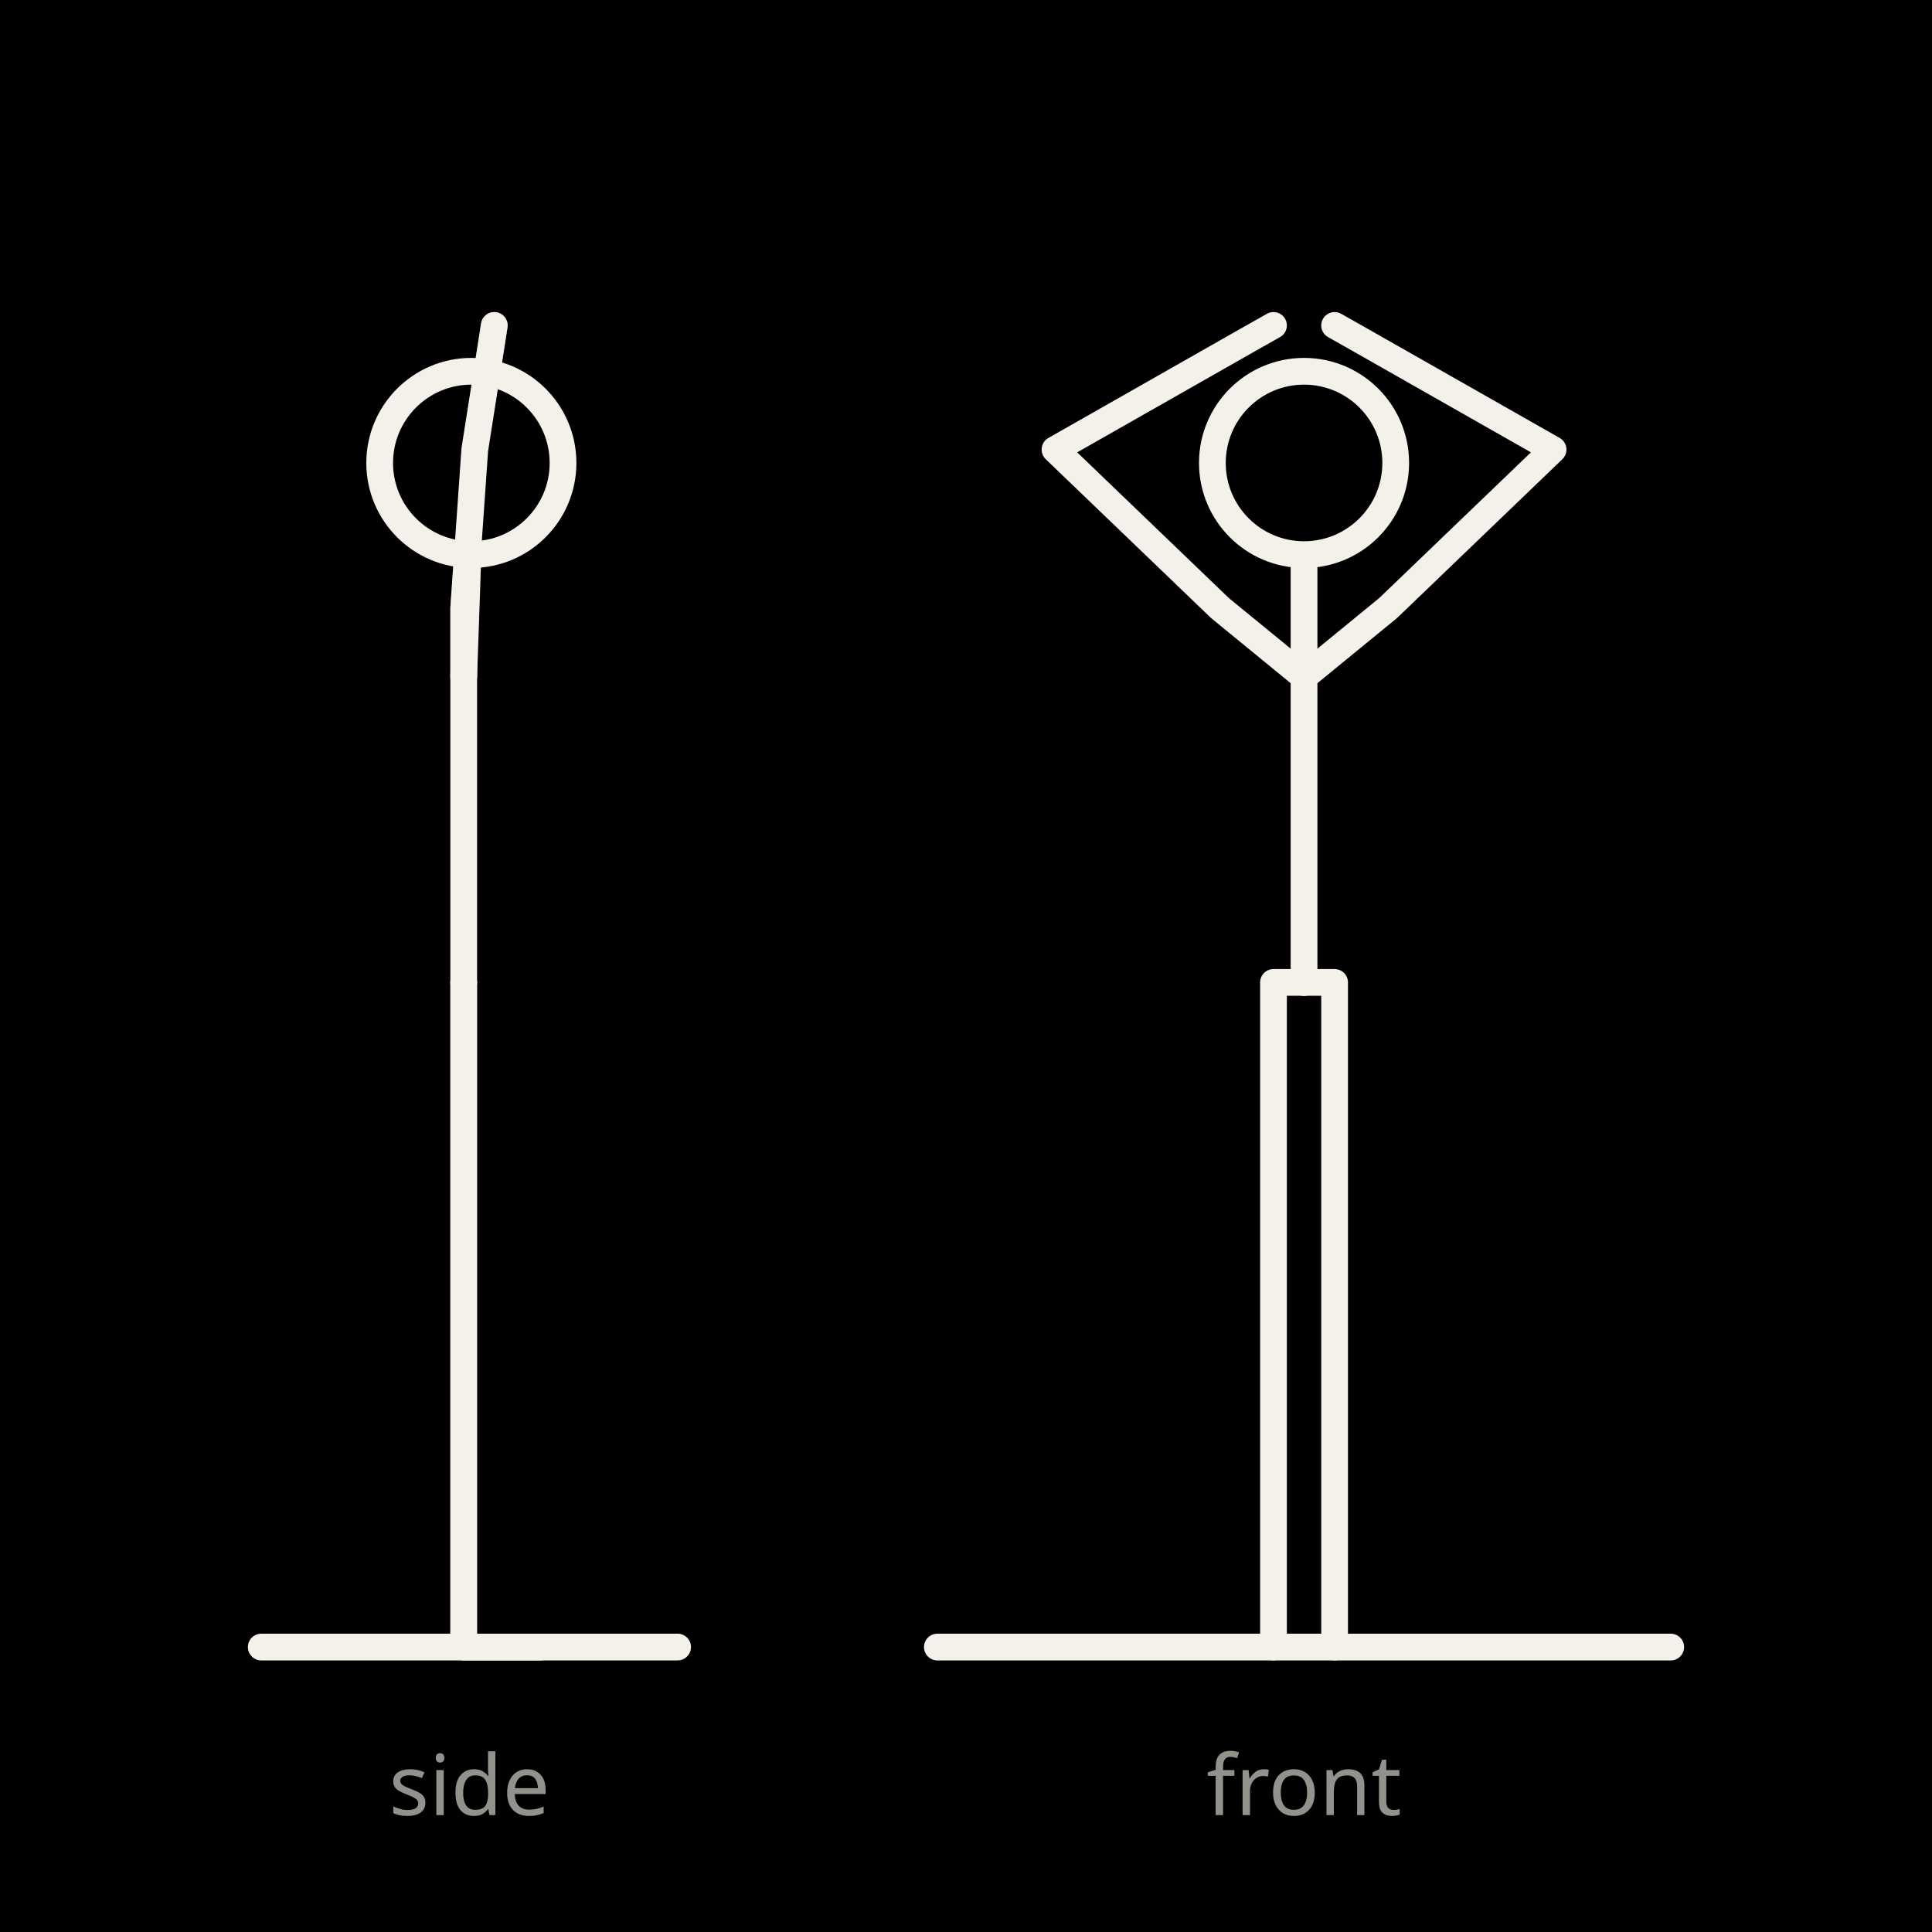
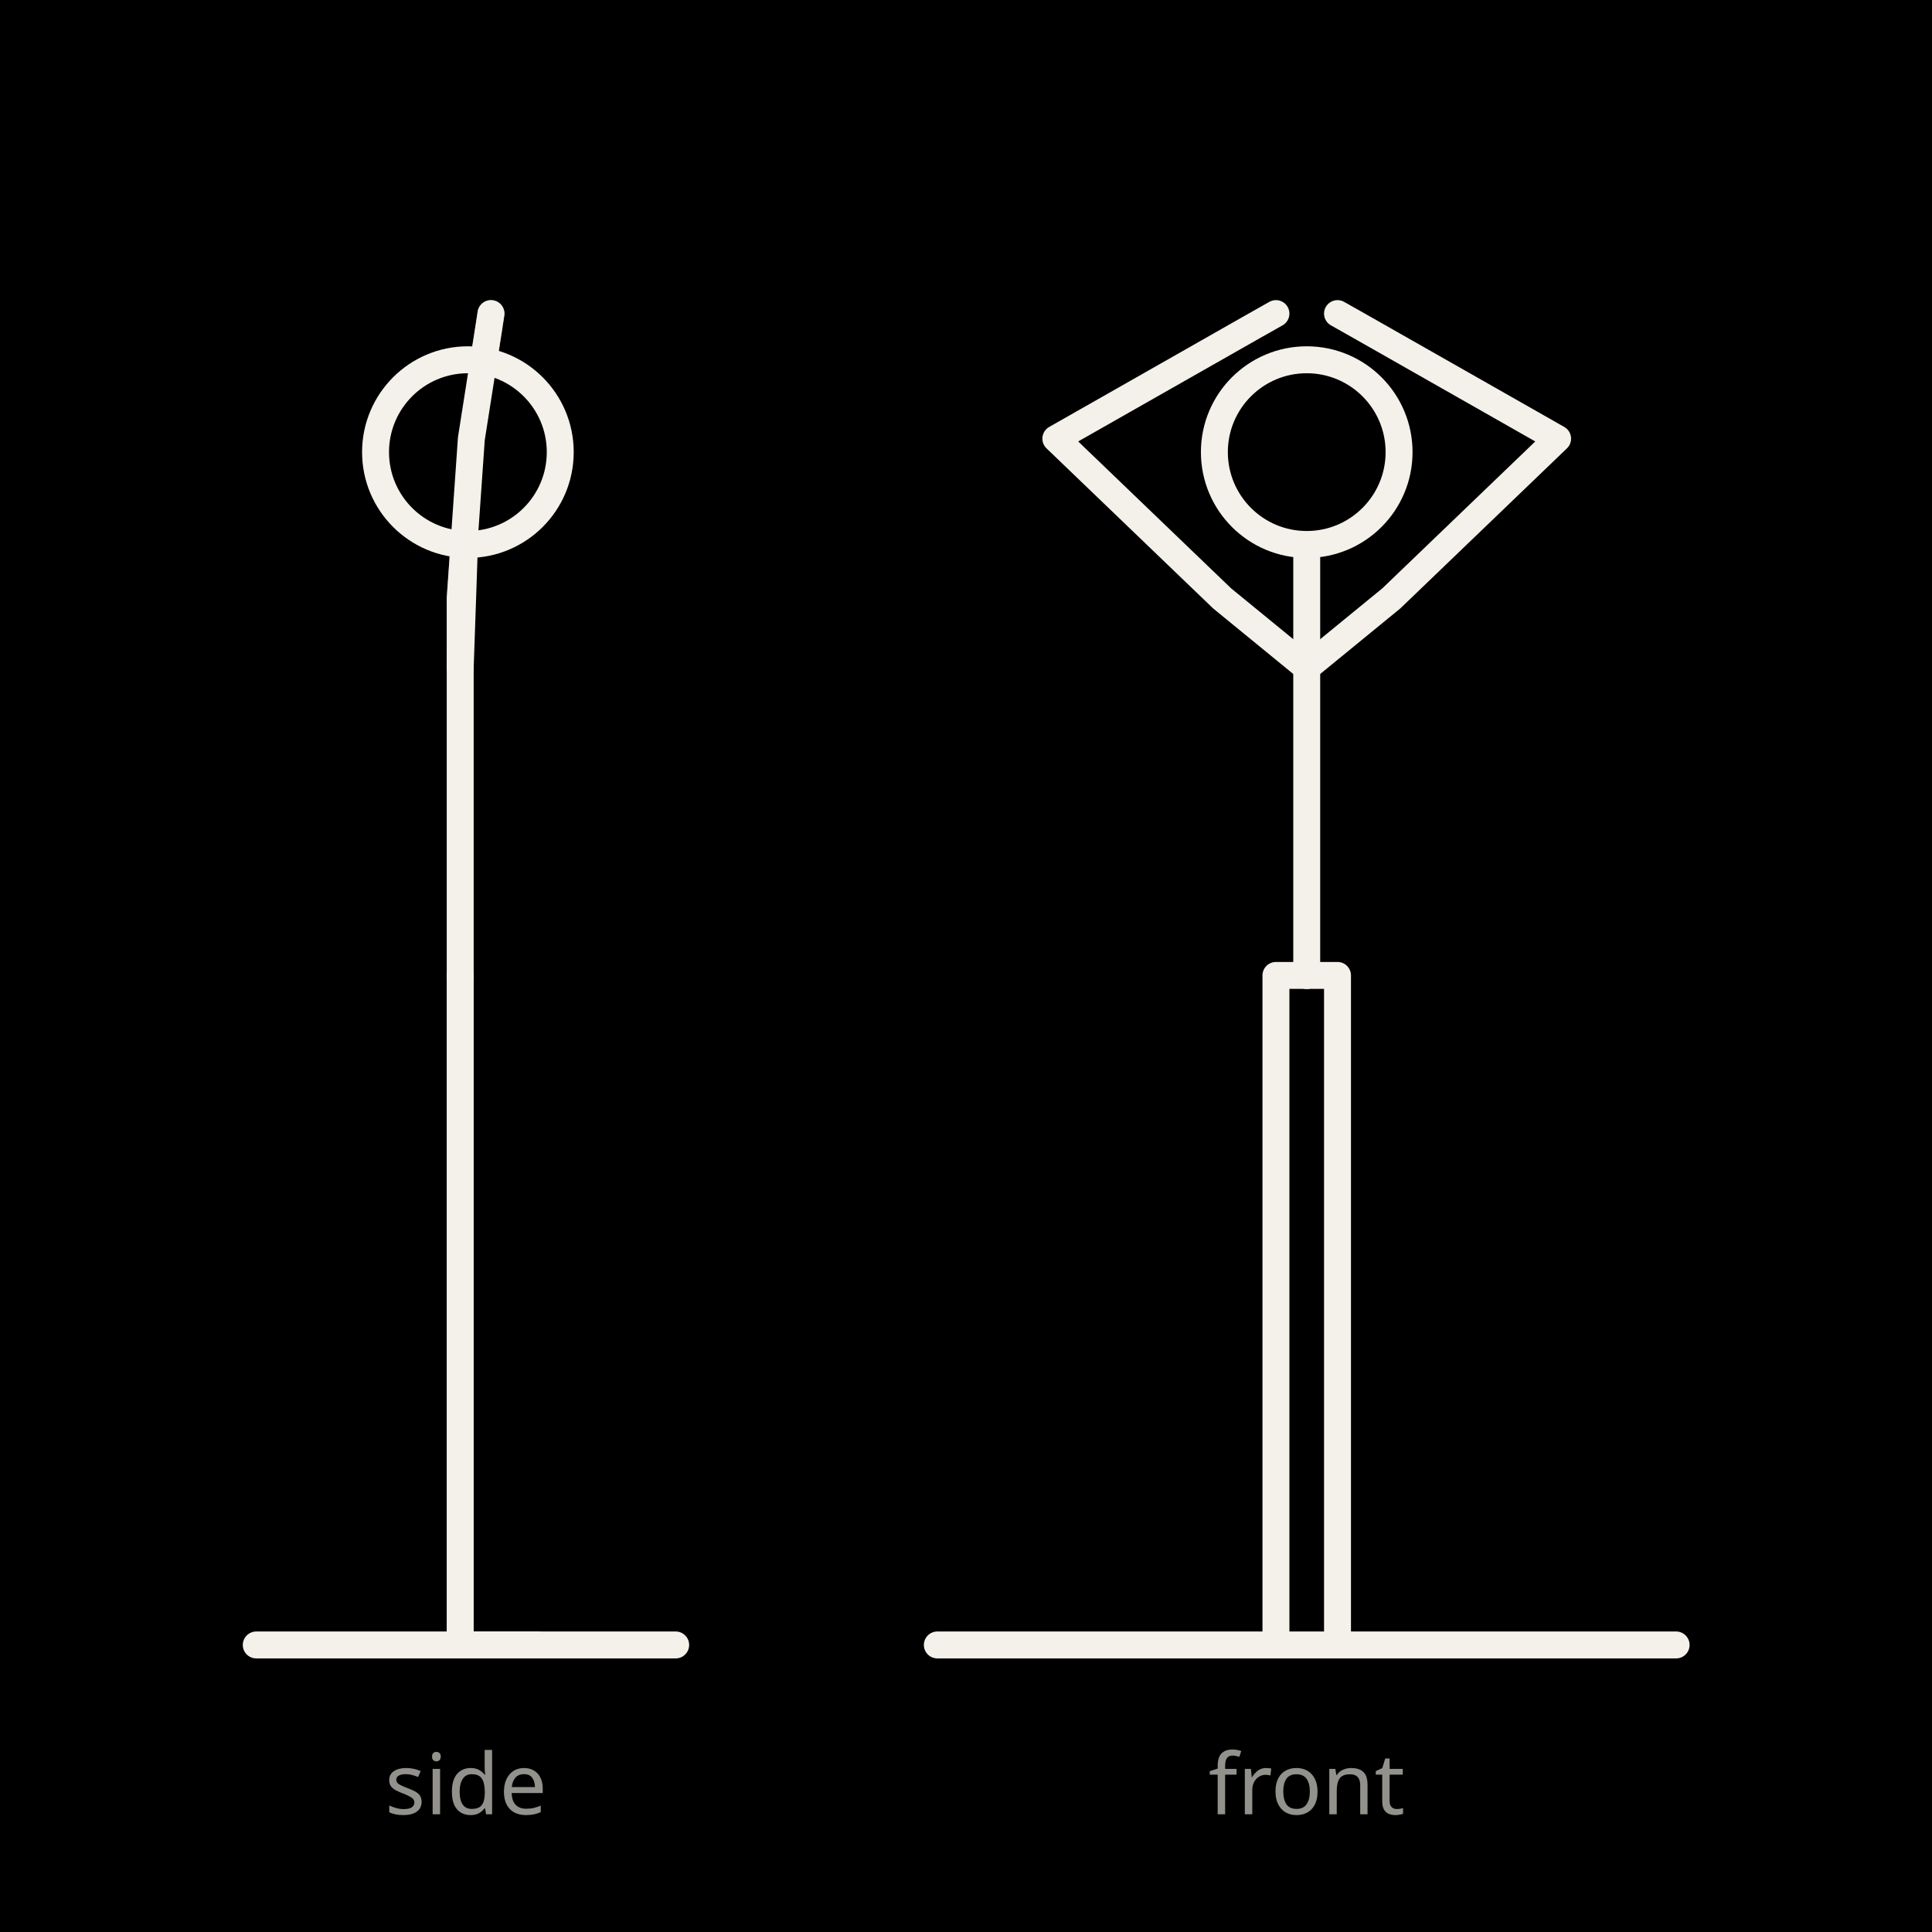
- <svg xmlns="http://www.w3.org/2000/svg" viewBox="-121.4 -431.2 505.8 505.8" role="img" aria-label="Overhead Stretch">
-   <rect x="-121.4" y="-431.2" width="505.8" height="505.8" style="fill:var(--doodle-backdrop, #000)" />
+ <svg xmlns="http://www.w3.org/2000/svg" viewBox="-119.6 -427.5 502.1 502.1" role="img" aria-label="Overhead Stretch">
+   <rect x="-119.6" y="-427.5" width="502.1" height="502.1" style="fill:var(--doodle-backdrop, #000)" />
  <g fill="none" style="stroke:var(--doodle-ink, #f4f1ea)" stroke-width="7" stroke-linecap="round" stroke-linejoin="round">
    <line x1="-53" y1="0" x2="56" y2="0" />
    <polyline points="0,-174 0,-174 0,-86 0,0 20,0" opacity="0.5">
      <animate attributeName="points" values="0,-174 0,-174 0,-86 0,0 20,0;0,-174 0,-174 0,-86 0,0 20,0;0,-174 0,-174 0,-86 0,0 20,0;0,-174 0,-174 0,-86 0,0 20,0;0,-174 0,-174 0,-86 0,0 20,0;0,-174 0,-174 0,-86 0,0 20,0;0,-174 0,-174 0,-86 0,0 20,0;0,-174 0,-174 0,-86 0,0 20,0;0,-174 0,-174 0,-86 0,0 20,0;0,-174 0,-174 0,-86 0,0 20,0;0,-174 0,-174 0,-86 0,0 20,0;0,-174 0,-174 0,-86 0,0 20,0;0,-174 0,-174 0,-86 0,0 20,0;0,-174 0,-174 0,-86 0,0 20,0;0,-174 0,-174 0,-86 0,0 20,0;0,-174 0,-174 0,-86 0,0 20,0;0,-174 0,-174 0,-86 0,0 20,0;0,-174 0,-174 0,-86 0,0 20,0;0,-174 0,-174 0,-86 0,0 20,0;0,-174 0,-174 0,-86 0,0 20,0;0,-174 0,-174 0,-86 0,0 20,0;0,-174 0,-174 0,-86 0,0 20,0;0,-174 0,-174 0,-86 0,0 20,0;0,-174 0,-174 0,-86 0,0 20,0;0,-174 0,-174 0,-86 0,0 20,0;0,-174 0,-174 0,-86 0,0 20,0;0,-174 0,-174 0,-86 0,0 20,0;0,-174 0,-174 0,-86 0,0 20,0;0,-174 0,-174 0,-86 0,0 20,0;0,-174 0,-174 0,-86 0,0 20,0;0,-174 0,-174 0,-86 0,0 20,0" dur="4.9s" repeatCount="indefinite" calcMode="linear" keyTimes="0;0.102;0.122;0.143;0.163;0.184;0.204;0.225;0.245;0.265;0.286;0.306;0.327;0.347;0.367;0.388;0.714;0.735;0.755;0.775;0.796;0.816;0.837;0.857;0.878;0.898;0.918;0.939;0.959;0.98;1" />
    </polyline>
    <polyline points="0,-254 0,-272 2.9,-313.5 7.4,-342.1 8,-346" opacity="0.5">
-       <animate attributeName="points" values="0,-254 0,-272 2.9,-313.5 7.4,-342.1 8,-346;0,-254 0,-272 2.9,-313.5 7.4,-342.1 8,-346;0,-254 0,-272 2.9,-313.9 7.3,-343.1 7.9,-347.1;0,-254 0,-272 2.8,-314.9 7.1,-346 7.7,-350.2;0,-254 0,-272 2.6,-316.4 6.8,-350.5 7.3,-355.2;0,-254 0,-272 2.4,-318.4 6.3,-356.2 6.8,-361.4;0,-254 0,-272 2.2,-320.7 5.7,-362.5 6.2,-368.3;0,-254 0,-272 1.9,-322.9 4.9,-368.9 5.4,-375.2;0,-254 0,-272 1.5,-325.1 4.1,-374.7 4.5,-381.6;0,-254 0,-272 1.2,-326.9 3.2,-379.7 3.5,-387;0,-254 0,-272 0.9,-328.4 2.4,-383.5 2.6,-391.1;0,-254 0,-272 0.6,-329.6 1.6,-386.1 1.7,-393.9;0,-254 0,-272 0.3,-330.3 0.9,-387.8 1,-395.7;0,-254 0,-272 0.2,-330.8 0.4,-388.7 0.5,-396.6;0,-254 0,-272 0,-331.1 0.1,-389 0.1,-397;0,-254 0,-272 0,-331.2 0,-389.2 0,-397.2;0,-254 0,-272 0,-331.2 0,-389.2 0,-397.2;0,-254 0,-272 0,-331.1 0.1,-389 0.1,-397;0,-254 0,-272 0.2,-330.8 0.4,-388.7 0.5,-396.6;0,-254 0,-272 0.3,-330.3 0.9,-387.8 1,-395.7;0,-254 0,-272 0.6,-329.6 1.6,-386.1 1.7,-393.9;0,-254 0,-272 0.9,-328.4 2.4,-383.5 2.6,-391.1;0,-254 0,-272 1.2,-326.9 3.2,-379.7 3.5,-387;0,-254 0,-272 1.5,-325.1 4.1,-374.7 4.5,-381.6;0,-254 0,-272 1.9,-322.9 4.9,-368.9 5.4,-375.2;0,-254 0,-272 2.2,-320.7 5.7,-362.5 6.2,-368.3;0,-254 0,-272 2.4,-318.4 6.3,-356.2 6.8,-361.4;0,-254 0,-272 2.6,-316.4 6.8,-350.5 7.3,-355.2;0,-254 0,-272 2.8,-314.9 7.1,-346 7.7,-350.2;0,-254 0,-272 2.9,-313.9 7.3,-343.1 7.9,-347.1;0,-254 0,-272 2.9,-313.5 7.4,-342.1 8,-346" dur="4.9s" repeatCount="indefinite" calcMode="linear" keyTimes="0;0.102;0.122;0.143;0.163;0.184;0.204;0.225;0.245;0.265;0.286;0.306;0.327;0.347;0.367;0.388;0.714;0.735;0.755;0.775;0.796;0.816;0.837;0.857;0.878;0.898;0.918;0.939;0.959;0.98;1" />
+       <animate attributeName="points" values="0,-254 0,-272 2.9,-313.5 7.4,-342.1 8,-346;0,-254 0,-272 2.9,-313.5 7.4,-342.1 8,-346;0,-254 0,-272 2.9,-313.9 7.3,-342.9 7.9,-346.9;0,-254 0,-272 2.8,-315.1 7.1,-345.3 7.7,-349.5;0,-254 0,-272 2.6,-316.8 6.7,-349.1 7.3,-353.6;0,-254 0,-272 2.4,-319.1 6.2,-353.9 6.7,-358.8;0,-254 0,-272 2.2,-321.5 5.5,-359.4 6,-364.6;0,-254 0,-272 1.9,-324 4.8,-365 5.2,-370.6;0,-254 0,-272 1.6,-326.3 3.9,-370.3 4.3,-376.3;0,-254 0,-272 1.2,-328.2 3.1,-374.9 3.3,-381.4;0,-254 0,-272 0.9,-329.6 2.3,-378.8 2.4,-385.6;0,-254 0,-272 0.6,-330.6 1.5,-381.7 1.6,-388.8;0,-254 0,-272 0.3,-331.3 0.9,-383.8 0.9,-391;0,-254 0,-272 0.2,-331.6 0.4,-385.1 0.4,-392.5;0,-254 0,-272 0,-331.8 0.1,-385.8 0.1,-393.3;0,-254 0,-272 0,-331.8 0,-386 0,-393.5;0,-254 0,-272 0,-331.8 0,-386 0,-393.5;0,-254 0,-272 0,-331.8 0.1,-385.8 0.1,-393.3;0,-254 0,-272 0.2,-331.6 0.4,-385.1 0.4,-392.5;0,-254 0,-272 0.3,-331.3 0.9,-383.8 0.9,-391;0,-254 0,-272 0.6,-330.6 1.5,-381.7 1.6,-388.8;0,-254 0,-272 0.9,-329.6 2.3,-378.8 2.4,-385.6;0,-254 0,-272 1.2,-328.2 3.1,-374.9 3.3,-381.4;0,-254 0,-272 1.6,-326.3 3.9,-370.3 4.3,-376.3;0,-254 0,-272 1.9,-324 4.8,-365 5.2,-370.6;0,-254 0,-272 2.2,-321.5 5.5,-359.4 6,-364.6;0,-254 0,-272 2.4,-319.1 6.2,-353.9 6.7,-358.8;0,-254 0,-272 2.6,-316.8 6.7,-349.1 7.3,-353.6;0,-254 0,-272 2.8,-315.1 7.1,-345.3 7.7,-349.5;0,-254 0,-272 2.9,-313.9 7.3,-342.9 7.9,-346.9;0,-254 0,-272 2.9,-313.5 7.4,-342.1 8,-346" dur="4.9s" repeatCount="indefinite" calcMode="linear" keyTimes="0;0.102;0.122;0.143;0.163;0.184;0.204;0.225;0.245;0.265;0.286;0.306;0.327;0.347;0.367;0.388;0.714;0.735;0.755;0.775;0.796;0.816;0.837;0.857;0.878;0.898;0.918;0.939;0.959;0.98;1" />
    </polyline>
    <polyline points="0,-174 0,-214 0,-254 0.7,-274 1.1,-286">
      <animate attributeName="points" values="0,-174 0,-214 0,-254 0.7,-274 1.1,-286;0,-174 0,-214 0,-254 0.7,-274 1.1,-286;0,-174 0,-214 0,-254 0.7,-274 1.1,-286;0,-174 0,-214 0,-254 0.7,-274 1.1,-286;0,-174 0,-214 0,-254 0.7,-274 1.1,-286;0,-174 0,-214 0,-254 0.7,-274 1.1,-286;0,-174 0,-214 0,-254 0.7,-274 1.1,-286;0,-174 0,-214 0,-254 0.7,-274 1.1,-286;0,-174 0,-214 0,-254 0.7,-274 1.1,-286;0,-174 0,-214 0,-254 0.7,-274 1.1,-286;0,-174 0,-214 0,-254 0.7,-274 1.1,-286;0,-174 0,-214 0,-254 0.7,-274 1.1,-286;0,-174 0,-214 0,-254 0.7,-274 1.1,-286;0,-174 0,-214 0,-254 0.7,-274 1.1,-286;0,-174 0,-214 0,-254 0.7,-274 1.1,-286;0,-174 0,-214 0,-254 0.7,-274 1.1,-286;0,-174 0,-214 0,-254 0.7,-274 1.1,-286;0,-174 0,-214 0,-254 0.7,-274 1.1,-286;0,-174 0,-214 0,-254 0.7,-274 1.1,-286;0,-174 0,-214 0,-254 0.7,-274 1.1,-286;0,-174 0,-214 0,-254 0.7,-274 1.1,-286;0,-174 0,-214 0,-254 0.7,-274 1.1,-286;0,-174 0,-214 0,-254 0.7,-274 1.1,-286;0,-174 0,-214 0,-254 0.7,-274 1.1,-286;0,-174 0,-214 0,-254 0.7,-274 1.1,-286;0,-174 0,-214 0,-254 0.7,-274 1.1,-286;0,-174 0,-214 0,-254 0.7,-274 1.1,-286;0,-174 0,-214 0,-254 0.7,-274 1.1,-286;0,-174 0,-214 0,-254 0.7,-274 1.1,-286;0,-174 0,-214 0,-254 0.7,-274 1.1,-286;0,-174 0,-214 0,-254 0.7,-274 1.1,-286" dur="4.9s" repeatCount="indefinite" calcMode="linear" keyTimes="0;0.102;0.122;0.143;0.163;0.184;0.204;0.225;0.245;0.265;0.286;0.306;0.327;0.347;0.367;0.388;0.714;0.735;0.755;0.775;0.796;0.816;0.837;0.857;0.878;0.898;0.918;0.939;0.959;0.98;1" />
    </polyline>
    <circle cx="2" cy="-310" r="24" style="fill:var(--doodle-paper, #000)">
      <animate attributeName="cx" values="2;2;2;2;2;2;2;2;2;2;2;2;2;2;2;2;2;2;2;2;2;2;2;2;2;2;2;2;2;2;2" dur="4.9s" repeatCount="indefinite" calcMode="linear" keyTimes="0;0.102;0.122;0.143;0.163;0.184;0.204;0.225;0.245;0.265;0.286;0.306;0.327;0.347;0.367;0.388;0.714;0.735;0.755;0.775;0.796;0.816;0.837;0.857;0.878;0.898;0.918;0.939;0.959;0.98;1" />
      <animate attributeName="cy" values="-310;-310;-310;-310;-310;-310;-310;-310;-310;-310;-310;-310;-310;-310;-310;-310;-310;-310;-310;-310;-310;-310;-310;-310;-310;-310;-310;-310;-310;-310;-310" dur="4.9s" repeatCount="indefinite" calcMode="linear" keyTimes="0;0.102;0.122;0.143;0.163;0.184;0.204;0.225;0.245;0.265;0.286;0.306;0.327;0.347;0.367;0.388;0.714;0.735;0.755;0.775;0.796;0.816;0.837;0.857;0.878;0.898;0.918;0.939;0.959;0.98;1" />
    </circle>
    <polyline points="0,-174 0,-174 0,-86 0,0 20,0">
      <animate attributeName="points" values="0,-174 0,-174 0,-86 0,0 20,0;0,-174 0,-174 0,-86 0,0 20,0;0,-174 0,-174 0,-86 0,0 20,0;0,-174 0,-174 0,-86 0,0 20,0;0,-174 0,-174 0,-86 0,0 20,0;0,-174 0,-174 0,-86 0,0 20,0;0,-174 0,-174 0,-86 0,0 20,0;0,-174 0,-174 0,-86 0,0 20,0;0,-174 0,-174 0,-86 0,0 20,0;0,-174 0,-174 0,-86 0,0 20,0;0,-174 0,-174 0,-86 0,0 20,0;0,-174 0,-174 0,-86 0,0 20,0;0,-174 0,-174 0,-86 0,0 20,0;0,-174 0,-174 0,-86 0,0 20,0;0,-174 0,-174 0,-86 0,0 20,0;0,-174 0,-174 0,-86 0,0 20,0;0,-174 0,-174 0,-86 0,0 20,0;0,-174 0,-174 0,-86 0,0 20,0;0,-174 0,-174 0,-86 0,0 20,0;0,-174 0,-174 0,-86 0,0 20,0;0,-174 0,-174 0,-86 0,0 20,0;0,-174 0,-174 0,-86 0,0 20,0;0,-174 0,-174 0,-86 0,0 20,0;0,-174 0,-174 0,-86 0,0 20,0;0,-174 0,-174 0,-86 0,0 20,0;0,-174 0,-174 0,-86 0,0 20,0;0,-174 0,-174 0,-86 0,0 20,0;0,-174 0,-174 0,-86 0,0 20,0;0,-174 0,-174 0,-86 0,0 20,0;0,-174 0,-174 0,-86 0,0 20,0;0,-174 0,-174 0,-86 0,0 20,0" dur="4.9s" repeatCount="indefinite" calcMode="linear" keyTimes="0;0.102;0.122;0.143;0.163;0.184;0.204;0.225;0.245;0.265;0.286;0.306;0.327;0.347;0.367;0.388;0.714;0.735;0.755;0.775;0.796;0.816;0.837;0.857;0.878;0.898;0.918;0.939;0.959;0.98;1" />
    </polyline>
    <polyline points="0,-254 0,-272 2.9,-313.5 7.4,-342.1 8,-346">
-       <animate attributeName="points" values="0,-254 0,-272 2.9,-313.5 7.4,-342.1 8,-346;0,-254 0,-272 2.9,-313.5 7.4,-342.1 8,-346;0,-254 0,-272 2.9,-313.9 7.3,-343.1 7.9,-347.1;0,-254 0,-272 2.8,-314.9 7.1,-346 7.7,-350.2;0,-254 0,-272 2.6,-316.4 6.8,-350.5 7.3,-355.2;0,-254 0,-272 2.4,-318.4 6.3,-356.2 6.8,-361.4;0,-254 0,-272 2.2,-320.7 5.7,-362.5 6.2,-368.3;0,-254 0,-272 1.9,-322.9 4.9,-368.9 5.4,-375.2;0,-254 0,-272 1.5,-325.1 4.1,-374.7 4.5,-381.6;0,-254 0,-272 1.2,-326.9 3.2,-379.7 3.5,-387;0,-254 0,-272 0.9,-328.4 2.4,-383.5 2.6,-391.1;0,-254 0,-272 0.6,-329.6 1.6,-386.1 1.7,-393.9;0,-254 0,-272 0.3,-330.3 0.9,-387.8 1,-395.7;0,-254 0,-272 0.2,-330.8 0.4,-388.7 0.5,-396.6;0,-254 0,-272 0,-331.1 0.1,-389 0.1,-397;0,-254 0,-272 0,-331.2 0,-389.2 0,-397.2;0,-254 0,-272 0,-331.2 0,-389.2 0,-397.2;0,-254 0,-272 0,-331.1 0.1,-389 0.1,-397;0,-254 0,-272 0.2,-330.8 0.4,-388.7 0.5,-396.6;0,-254 0,-272 0.3,-330.3 0.9,-387.8 1,-395.7;0,-254 0,-272 0.6,-329.6 1.6,-386.1 1.7,-393.9;0,-254 0,-272 0.9,-328.4 2.4,-383.5 2.6,-391.1;0,-254 0,-272 1.2,-326.9 3.2,-379.7 3.5,-387;0,-254 0,-272 1.5,-325.1 4.1,-374.7 4.5,-381.6;0,-254 0,-272 1.9,-322.9 4.9,-368.9 5.4,-375.2;0,-254 0,-272 2.2,-320.7 5.7,-362.5 6.2,-368.3;0,-254 0,-272 2.4,-318.4 6.3,-356.2 6.8,-361.4;0,-254 0,-272 2.6,-316.4 6.8,-350.5 7.3,-355.2;0,-254 0,-272 2.8,-314.9 7.1,-346 7.7,-350.2;0,-254 0,-272 2.9,-313.9 7.3,-343.1 7.9,-347.1;0,-254 0,-272 2.9,-313.5 7.4,-342.1 8,-346" dur="4.9s" repeatCount="indefinite" calcMode="linear" keyTimes="0;0.102;0.122;0.143;0.163;0.184;0.204;0.225;0.245;0.265;0.286;0.306;0.327;0.347;0.367;0.388;0.714;0.735;0.755;0.775;0.796;0.816;0.837;0.857;0.878;0.898;0.918;0.939;0.959;0.98;1" />
+       <animate attributeName="points" values="0,-254 0,-272 2.9,-313.5 7.4,-342.1 8,-346;0,-254 0,-272 2.9,-313.5 7.4,-342.1 8,-346;0,-254 0,-272 2.9,-313.9 7.3,-342.9 7.9,-346.9;0,-254 0,-272 2.8,-315.1 7.1,-345.3 7.7,-349.5;0,-254 0,-272 2.6,-316.8 6.7,-349.1 7.3,-353.6;0,-254 0,-272 2.4,-319.1 6.2,-353.9 6.7,-358.8;0,-254 0,-272 2.2,-321.5 5.5,-359.4 6,-364.6;0,-254 0,-272 1.9,-324 4.8,-365 5.2,-370.6;0,-254 0,-272 1.6,-326.3 3.9,-370.3 4.3,-376.3;0,-254 0,-272 1.2,-328.2 3.1,-374.9 3.3,-381.4;0,-254 0,-272 0.9,-329.6 2.3,-378.8 2.4,-385.6;0,-254 0,-272 0.6,-330.6 1.5,-381.7 1.6,-388.8;0,-254 0,-272 0.3,-331.3 0.9,-383.8 0.9,-391;0,-254 0,-272 0.2,-331.6 0.4,-385.1 0.4,-392.5;0,-254 0,-272 0,-331.8 0.1,-385.8 0.1,-393.3;0,-254 0,-272 0,-331.8 0,-386 0,-393.5;0,-254 0,-272 0,-331.8 0,-386 0,-393.5;0,-254 0,-272 0,-331.8 0.1,-385.8 0.1,-393.3;0,-254 0,-272 0.2,-331.6 0.4,-385.1 0.4,-392.5;0,-254 0,-272 0.3,-331.3 0.9,-383.8 0.9,-391;0,-254 0,-272 0.6,-330.6 1.5,-381.7 1.6,-388.8;0,-254 0,-272 0.9,-329.6 2.3,-378.8 2.4,-385.6;0,-254 0,-272 1.2,-328.2 3.1,-374.9 3.3,-381.4;0,-254 0,-272 1.6,-326.3 3.9,-370.3 4.3,-376.3;0,-254 0,-272 1.9,-324 4.8,-365 5.2,-370.6;0,-254 0,-272 2.2,-321.5 5.5,-359.4 6,-364.6;0,-254 0,-272 2.4,-319.1 6.2,-353.9 6.7,-358.8;0,-254 0,-272 2.6,-316.8 6.7,-349.1 7.3,-353.6;0,-254 0,-272 2.8,-315.1 7.1,-345.3 7.7,-349.5;0,-254 0,-272 2.9,-313.9 7.3,-342.9 7.9,-346.9;0,-254 0,-272 2.9,-313.5 7.4,-342.1 8,-346" dur="4.9s" repeatCount="indefinite" calcMode="linear" keyTimes="0;0.102;0.122;0.143;0.163;0.184;0.204;0.225;0.245;0.265;0.286;0.306;0.327;0.347;0.367;0.388;0.714;0.735;0.755;0.775;0.796;0.816;0.837;0.857;0.878;0.898;0.918;0.939;0.959;0.98;1" />
    </polyline>
    <line x1="124" y1="0" x2="316" y2="0" />
    <polyline points="220,-174 220,-214 220,-254 220,-274 220,-286">
      <animate attributeName="points" values="220,-174 220,-214 220,-254 220,-274 220,-286;220,-174 220,-214 220,-254 220,-274 220,-286;220,-174 220,-214 220,-254 220,-274 220,-286;220,-174 220,-214 220,-254 220,-274 220,-286;220,-174 220,-214 220,-254 220,-274 220,-286;220,-174 220,-214 220,-254 220,-274 220,-286;220,-174 220,-214 220,-254 220,-274 220,-286;220,-174 220,-214 220,-254 220,-274 220,-286;220,-174 220,-214 220,-254 220,-274 220,-286;220,-174 220,-214 220,-254 220,-274 220,-286;220,-174 220,-214 220,-254 220,-274 220,-286;220,-174 220,-214 220,-254 220,-274 220,-286;220,-174 220,-214 220,-254 220,-274 220,-286;220,-174 220,-214 220,-254 220,-274 220,-286;220,-174 220,-214 220,-254 220,-274 220,-286;220,-174 220,-214 220,-254 220,-274 220,-286;220,-174 220,-214 220,-254 220,-274 220,-286;220,-174 220,-214 220,-254 220,-274 220,-286;220,-174 220,-214 220,-254 220,-274 220,-286;220,-174 220,-214 220,-254 220,-274 220,-286;220,-174 220,-214 220,-254 220,-274 220,-286;220,-174 220,-214 220,-254 220,-274 220,-286;220,-174 220,-214 220,-254 220,-274 220,-286;220,-174 220,-214 220,-254 220,-274 220,-286;220,-174 220,-214 220,-254 220,-274 220,-286;220,-174 220,-214 220,-254 220,-274 220,-286;220,-174 220,-214 220,-254 220,-274 220,-286;220,-174 220,-214 220,-254 220,-274 220,-286;220,-174 220,-214 220,-254 220,-274 220,-286;220,-174 220,-214 220,-254 220,-274 220,-286;220,-174 220,-214 220,-254 220,-274 220,-286" dur="4.9s" repeatCount="indefinite" calcMode="linear" keyTimes="0;0.102;0.122;0.143;0.163;0.184;0.204;0.225;0.245;0.265;0.286;0.306;0.327;0.347;0.367;0.388;0.714;0.735;0.755;0.775;0.796;0.816;0.837;0.857;0.878;0.898;0.918;0.939;0.959;0.98;1" />
    </polyline>
    <circle cx="220" cy="-310" r="24" style="fill:var(--doodle-paper, #000)">
      <animate attributeName="cx" values="220;220;220;220;220;220;220;220;220;220;220;220;220;220;220;220;220;220;220;220;220;220;220;220;220;220;220;220;220;220;220" dur="4.9s" repeatCount="indefinite" calcMode="linear" keyTimes="0;0.102;0.122;0.143;0.163;0.184;0.204;0.225;0.245;0.265;0.286;0.306;0.327;0.347;0.367;0.388;0.714;0.735;0.755;0.775;0.796;0.816;0.837;0.857;0.878;0.898;0.918;0.939;0.959;0.98;1" />
      <animate attributeName="cy" values="-310;-310;-310;-310;-310;-310;-310;-310;-310;-310;-310;-310;-310;-310;-310;-310;-310;-310;-310;-310;-310;-310;-310;-310;-310;-310;-310;-310;-310;-310;-310" dur="4.9s" repeatCount="indefinite" calcMode="linear" keyTimes="0;0.102;0.122;0.143;0.163;0.184;0.204;0.225;0.245;0.265;0.286;0.306;0.327;0.347;0.367;0.388;0.714;0.735;0.755;0.775;0.796;0.816;0.837;0.857;0.878;0.898;0.918;0.939;0.959;0.98;1" />
    </circle>
    <polyline points="220,-254 242,-272 285.2,-313.5 234.9,-342.1 228,-346">
-       <animate attributeName="points" values="220,-254 242,-272 285.2,-313.5 234.9,-342.1 228,-346;220,-254 242,-272 285.2,-313.5 234.9,-342.1 228,-346;220,-254 242,-272 284.9,-313.9 235,-343.1 228.1,-347.1;220,-254 242,-272 283.9,-314.9 235.1,-346 228.4,-350.2;220,-254 242,-272 282.2,-316.4 235.4,-350.5 229,-355.2;220,-254 242,-272 279.9,-318.4 236,-356.2 230,-361.4;220,-254 242,-272 277,-320.7 237,-362.5 231.5,-368.3;220,-254 242,-272 273.7,-322.9 238.4,-368.9 233.5,-375.2;220,-254 242,-272 270,-325.1 240.2,-374.7 236,-381.6;220,-254 242,-272 266.1,-326.9 242.2,-379.7 238.8,-387;220,-254 242,-272 262.4,-328.4 244.2,-383.5 241.7,-391.1;220,-254 242,-272 258.9,-329.6 246.2,-386.1 244.4,-393.9;220,-254 242,-272 256,-330.3 247.9,-387.8 246.8,-395.7;220,-254 242,-272 253.8,-330.8 249.2,-388.7 248.5,-396.6;220,-254 242,-272 252.4,-331.1 250,-389 249.6,-397;220,-254 242,-272 251.9,-331.2 250.2,-389.2 250,-397.2;220,-254 242,-272 251.9,-331.2 250.2,-389.2 250,-397.2;220,-254 242,-272 252.4,-331.1 250,-389 249.6,-397;220,-254 242,-272 253.8,-330.8 249.2,-388.7 248.5,-396.6;220,-254 242,-272 256,-330.3 247.9,-387.8 246.8,-395.7;220,-254 242,-272 258.9,-329.6 246.2,-386.1 244.4,-393.9;220,-254 242,-272 262.4,-328.4 244.2,-383.5 241.7,-391.1;220,-254 242,-272 266.1,-326.9 242.2,-379.7 238.8,-387;220,-254 242,-272 270,-325.1 240.2,-374.7 236,-381.6;220,-254 242,-272 273.7,-322.9 238.4,-368.9 233.5,-375.2;220,-254 242,-272 277,-320.7 237,-362.5 231.5,-368.3;220,-254 242,-272 279.9,-318.4 236,-356.2 230,-361.4;220,-254 242,-272 282.2,-316.4 235.4,-350.5 229,-355.2;220,-254 242,-272 283.9,-314.9 235.1,-346 228.4,-350.2;220,-254 242,-272 284.9,-313.9 235,-343.1 228.1,-347.1;220,-254 242,-272 285.2,-313.5 234.9,-342.1 228,-346" dur="4.9s" repeatCount="indefinite" calcMode="linear" keyTimes="0;0.102;0.122;0.143;0.163;0.184;0.204;0.225;0.245;0.265;0.286;0.306;0.327;0.347;0.367;0.388;0.714;0.735;0.755;0.775;0.796;0.816;0.837;0.857;0.878;0.898;0.918;0.939;0.959;0.98;1" />
+       <animate attributeName="points" values="220,-254 242,-272 285.2,-313.5 234.9,-342.1 228,-346;220,-254 242,-272 285.2,-313.5 234.9,-342.1 228,-346;220,-254 242,-272 284.8,-313.9 234.8,-342.9 227.9,-346.9;220,-254 242,-272 283.7,-315.1 234.4,-345.3 227.6,-349.5;220,-254 242,-272 281.8,-316.8 233.8,-349.1 227.1,-353.6;220,-254 242,-272 279.1,-319.1 232.9,-353.9 226.6,-358.8;220,-254 242,-272 275.8,-321.5 232,-359.4 225.9,-364.6;220,-254 242,-272 271.9,-324 230.9,-365 225.2,-370.6;220,-254 242,-272 267.6,-326.3 229.8,-370.3 224.6,-376.3;220,-254 242,-272 263.1,-328.2 228.8,-374.9 224.1,-381.4;220,-254 242,-272 258.7,-329.6 227.9,-378.8 223.7,-385.6;220,-254 242,-272 254.7,-330.6 227.2,-381.7 223.4,-388.8;220,-254 242,-272 251.2,-331.3 226.6,-383.8 223.2,-391;220,-254 242,-272 248.7,-331.6 226.2,-385.1 223.1,-392.5;220,-254 242,-272 247,-331.8 225.9,-385.8 223,-393.3;220,-254 242,-272 246.5,-331.8 225.8,-386 223,-393.5;220,-254 242,-272 246.5,-331.8 225.8,-386 223,-393.5;220,-254 242,-272 247,-331.8 225.9,-385.8 223,-393.3;220,-254 242,-272 248.7,-331.6 226.2,-385.1 223.1,-392.5;220,-254 242,-272 251.2,-331.3 226.6,-383.8 223.2,-391;220,-254 242,-272 254.7,-330.6 227.2,-381.7 223.4,-388.8;220,-254 242,-272 258.7,-329.6 227.9,-378.8 223.7,-385.6;220,-254 242,-272 263.1,-328.2 228.8,-374.9 224.1,-381.4;220,-254 242,-272 267.6,-326.3 229.8,-370.3 224.6,-376.3;220,-254 242,-272 271.9,-324 230.9,-365 225.2,-370.6;220,-254 242,-272 275.8,-321.5 232,-359.4 225.9,-364.6;220,-254 242,-272 279.1,-319.1 232.9,-353.9 226.6,-358.8;220,-254 242,-272 281.8,-316.8 233.8,-349.1 227.1,-353.6;220,-254 242,-272 283.7,-315.1 234.4,-345.3 227.6,-349.5;220,-254 242,-272 284.8,-313.9 234.8,-342.9 227.9,-346.9;220,-254 242,-272 285.2,-313.5 234.9,-342.1 228,-346" dur="4.9s" repeatCount="indefinite" calcMode="linear" keyTimes="0;0.102;0.122;0.143;0.163;0.184;0.204;0.225;0.245;0.265;0.286;0.306;0.327;0.347;0.367;0.388;0.714;0.735;0.755;0.775;0.796;0.816;0.837;0.857;0.878;0.898;0.918;0.939;0.959;0.98;1" />
    </polyline>
    <polyline points="220,-254 198,-272 154.8,-313.5 205.1,-342.1 212,-346">
-       <animate attributeName="points" values="220,-254 198,-272 154.8,-313.5 205.1,-342.1 212,-346;220,-254 198,-272 154.8,-313.5 205.1,-342.1 212,-346;220,-254 198,-272 155.1,-313.9 205,-343.1 211.9,-347.1;220,-254 198,-272 156.1,-314.9 204.9,-346 211.6,-350.2;220,-254 198,-272 157.8,-316.4 204.6,-350.5 211,-355.2;220,-254 198,-272 160.1,-318.4 204,-356.2 210,-361.4;220,-254 198,-272 163,-320.7 203,-362.5 208.5,-368.3;220,-254 198,-272 166.3,-322.9 201.6,-368.9 206.5,-375.2;220,-254 198,-272 170,-325.1 199.8,-374.7 204,-381.6;220,-254 198,-272 173.9,-326.9 197.8,-379.7 201.2,-387;220,-254 198,-272 177.6,-328.4 195.8,-383.5 198.3,-391.1;220,-254 198,-272 181.1,-329.6 193.8,-386.1 195.6,-393.9;220,-254 198,-272 184,-330.3 192.1,-387.8 193.2,-395.7;220,-254 198,-272 186.2,-330.8 190.8,-388.7 191.5,-396.6;220,-254 198,-272 187.6,-331.1 190,-389 190.4,-397;220,-254 198,-272 188.1,-331.2 189.8,-389.2 190,-397.2;220,-254 198,-272 188.1,-331.2 189.8,-389.2 190,-397.2;220,-254 198,-272 187.6,-331.1 190,-389 190.4,-397;220,-254 198,-272 186.2,-330.8 190.8,-388.7 191.5,-396.6;220,-254 198,-272 184,-330.3 192.1,-387.8 193.2,-395.7;220,-254 198,-272 181.1,-329.6 193.8,-386.1 195.6,-393.9;220,-254 198,-272 177.6,-328.4 195.8,-383.5 198.3,-391.1;220,-254 198,-272 173.9,-326.9 197.8,-379.7 201.2,-387;220,-254 198,-272 170,-325.1 199.8,-374.7 204,-381.6;220,-254 198,-272 166.3,-322.9 201.6,-368.9 206.5,-375.2;220,-254 198,-272 163,-320.7 203,-362.5 208.5,-368.3;220,-254 198,-272 160.1,-318.4 204,-356.2 210,-361.4;220,-254 198,-272 157.8,-316.4 204.6,-350.5 211,-355.2;220,-254 198,-272 156.1,-314.9 204.9,-346 211.6,-350.2;220,-254 198,-272 155.1,-313.9 205,-343.1 211.9,-347.1;220,-254 198,-272 154.8,-313.5 205.1,-342.1 212,-346" dur="4.9s" repeatCount="indefinite" calcMode="linear" keyTimes="0;0.102;0.122;0.143;0.163;0.184;0.204;0.225;0.245;0.265;0.286;0.306;0.327;0.347;0.367;0.388;0.714;0.735;0.755;0.775;0.796;0.816;0.837;0.857;0.878;0.898;0.918;0.939;0.959;0.98;1" />
+       <animate attributeName="points" values="220,-254 198,-272 154.8,-313.5 205.1,-342.1 212,-346;220,-254 198,-272 154.8,-313.5 205.1,-342.1 212,-346;220,-254 198,-272 155.2,-313.9 205.2,-342.9 212.1,-346.9;220,-254 198,-272 156.3,-315.1 205.6,-345.3 212.4,-349.5;220,-254 198,-272 158.2,-316.8 206.2,-349.1 212.9,-353.6;220,-254 198,-272 160.9,-319.1 207.1,-353.9 213.4,-358.8;220,-254 198,-272 164.2,-321.5 208,-359.4 214.1,-364.6;220,-254 198,-272 168.1,-324 209.1,-365 214.8,-370.6;220,-254 198,-272 172.4,-326.3 210.2,-370.3 215.4,-376.3;220,-254 198,-272 176.9,-328.2 211.2,-374.9 215.9,-381.4;220,-254 198,-272 181.3,-329.6 212.1,-378.8 216.3,-385.6;220,-254 198,-272 185.3,-330.6 212.8,-381.7 216.6,-388.8;220,-254 198,-272 188.8,-331.3 213.4,-383.8 216.8,-391;220,-254 198,-272 191.3,-331.6 213.8,-385.1 216.9,-392.5;220,-254 198,-272 193,-331.8 214.1,-385.8 217,-393.3;220,-254 198,-272 193.5,-331.8 214.2,-386 217,-393.5;220,-254 198,-272 193.5,-331.8 214.2,-386 217,-393.5;220,-254 198,-272 193,-331.8 214.1,-385.8 217,-393.3;220,-254 198,-272 191.3,-331.6 213.8,-385.1 216.9,-392.5;220,-254 198,-272 188.8,-331.3 213.4,-383.8 216.8,-391;220,-254 198,-272 185.3,-330.6 212.8,-381.7 216.6,-388.8;220,-254 198,-272 181.3,-329.6 212.1,-378.8 216.3,-385.6;220,-254 198,-272 176.9,-328.2 211.2,-374.9 215.9,-381.4;220,-254 198,-272 172.4,-326.3 210.2,-370.3 215.4,-376.3;220,-254 198,-272 168.1,-324 209.1,-365 214.8,-370.6;220,-254 198,-272 164.2,-321.5 208,-359.4 214.1,-364.6;220,-254 198,-272 160.9,-319.1 207.1,-353.9 213.4,-358.8;220,-254 198,-272 158.2,-316.8 206.2,-349.1 212.9,-353.6;220,-254 198,-272 156.3,-315.1 205.6,-345.3 212.4,-349.5;220,-254 198,-272 155.2,-313.9 205.2,-342.9 212.1,-346.9;220,-254 198,-272 154.8,-313.5 205.1,-342.1 212,-346" dur="4.9s" repeatCount="indefinite" calcMode="linear" keyTimes="0;0.102;0.122;0.143;0.163;0.184;0.204;0.225;0.245;0.265;0.286;0.306;0.327;0.347;0.367;0.388;0.714;0.735;0.755;0.775;0.796;0.816;0.837;0.857;0.878;0.898;0.918;0.939;0.959;0.98;1" />
    </polyline>
    <polyline points="220,-174 228,-174 228,-86 228,0 228,0">
      <animate attributeName="points" values="220,-174 228,-174 228,-86 228,0 228,0;220,-174 228,-174 228,-86 228,0 228,0;220,-174 228,-174 228,-86 228,0 228,0;220,-174 228,-174 228,-86 228,0 228,0;220,-174 228,-174 228,-86 228,0 228,0;220,-174 228,-174 228,-86 228,0 228,0;220,-174 228,-174 228,-86 228,0 228,0;220,-174 228,-174 228,-86 228,0 228,0;220,-174 228,-174 228,-86 228,0 228,0;220,-174 228,-174 228,-86 228,0 228,0;220,-174 228,-174 228,-86 228,0 228,0;220,-174 228,-174 228,-86 228,0 228,0;220,-174 228,-174 228,-86 228,0 228,0;220,-174 228,-174 228,-86 228,0 228,0;220,-174 228,-174 228,-86 228,0 228,0;220,-174 228,-174 228,-86 228,0 228,0;220,-174 228,-174 228,-86 228,0 228,0;220,-174 228,-174 228,-86 228,0 228,0;220,-174 228,-174 228,-86 228,0 228,0;220,-174 228,-174 228,-86 228,0 228,0;220,-174 228,-174 228,-86 228,0 228,0;220,-174 228,-174 228,-86 228,0 228,0;220,-174 228,-174 228,-86 228,0 228,0;220,-174 228,-174 228,-86 228,0 228,0;220,-174 228,-174 228,-86 228,0 228,0;220,-174 228,-174 228,-86 228,0 228,0;220,-174 228,-174 228,-86 228,0 228,0;220,-174 228,-174 228,-86 228,0 228,0;220,-174 228,-174 228,-86 228,0 228,0;220,-174 228,-174 228,-86 228,0 228,0;220,-174 228,-174 228,-86 228,0 228,0" dur="4.9s" repeatCount="indefinite" calcMode="linear" keyTimes="0;0.102;0.122;0.143;0.163;0.184;0.204;0.225;0.245;0.265;0.286;0.306;0.327;0.347;0.367;0.388;0.714;0.735;0.755;0.775;0.796;0.816;0.837;0.857;0.878;0.898;0.918;0.939;0.959;0.98;1" />
    </polyline>
    <polyline points="220,-174 212,-174 212,-86 212,0 212,0">
      <animate attributeName="points" values="220,-174 212,-174 212,-86 212,0 212,0;220,-174 212,-174 212,-86 212,0 212,0;220,-174 212,-174 212,-86 212,0 212,0;220,-174 212,-174 212,-86 212,0 212,0;220,-174 212,-174 212,-86 212,0 212,0;220,-174 212,-174 212,-86 212,0 212,0;220,-174 212,-174 212,-86 212,0 212,0;220,-174 212,-174 212,-86 212,0 212,0;220,-174 212,-174 212,-86 212,0 212,0;220,-174 212,-174 212,-86 212,0 212,0;220,-174 212,-174 212,-86 212,0 212,0;220,-174 212,-174 212,-86 212,0 212,0;220,-174 212,-174 212,-86 212,0 212,0;220,-174 212,-174 212,-86 212,0 212,0;220,-174 212,-174 212,-86 212,0 212,0;220,-174 212,-174 212,-86 212,0 212,0;220,-174 212,-174 212,-86 212,0 212,0;220,-174 212,-174 212,-86 212,0 212,0;220,-174 212,-174 212,-86 212,0 212,0;220,-174 212,-174 212,-86 212,0 212,0;220,-174 212,-174 212,-86 212,0 212,0;220,-174 212,-174 212,-86 212,0 212,0;220,-174 212,-174 212,-86 212,0 212,0;220,-174 212,-174 212,-86 212,0 212,0;220,-174 212,-174 212,-86 212,0 212,0;220,-174 212,-174 212,-86 212,0 212,0;220,-174 212,-174 212,-86 212,0 212,0;220,-174 212,-174 212,-86 212,0 212,0;220,-174 212,-174 212,-86 212,0 212,0;220,-174 212,-174 212,-86 212,0 212,0;220,-174 212,-174 212,-86 212,0 212,0" dur="4.9s" repeatCount="indefinite" calcMode="linear" keyTimes="0;0.102;0.122;0.143;0.163;0.184;0.204;0.225;0.245;0.265;0.286;0.306;0.327;0.347;0.367;0.388;0.714;0.735;0.755;0.775;0.796;0.816;0.837;0.857;0.878;0.898;0.918;0.939;0.959;0.98;1" />
    </polyline>
    <text x="1.5" y="44" style="fill:var(--doodle-ink, #f4f1ea)" opacity="0.6" stroke="none" font-family="system-ui, sans-serif" font-size="22" text-anchor="middle">side</text>
    <text x="220" y="44" style="fill:var(--doodle-ink, #f4f1ea)" opacity="0.6" stroke="none" font-family="system-ui, sans-serif" font-size="22" text-anchor="middle">front</text>
  </g>
</svg>
